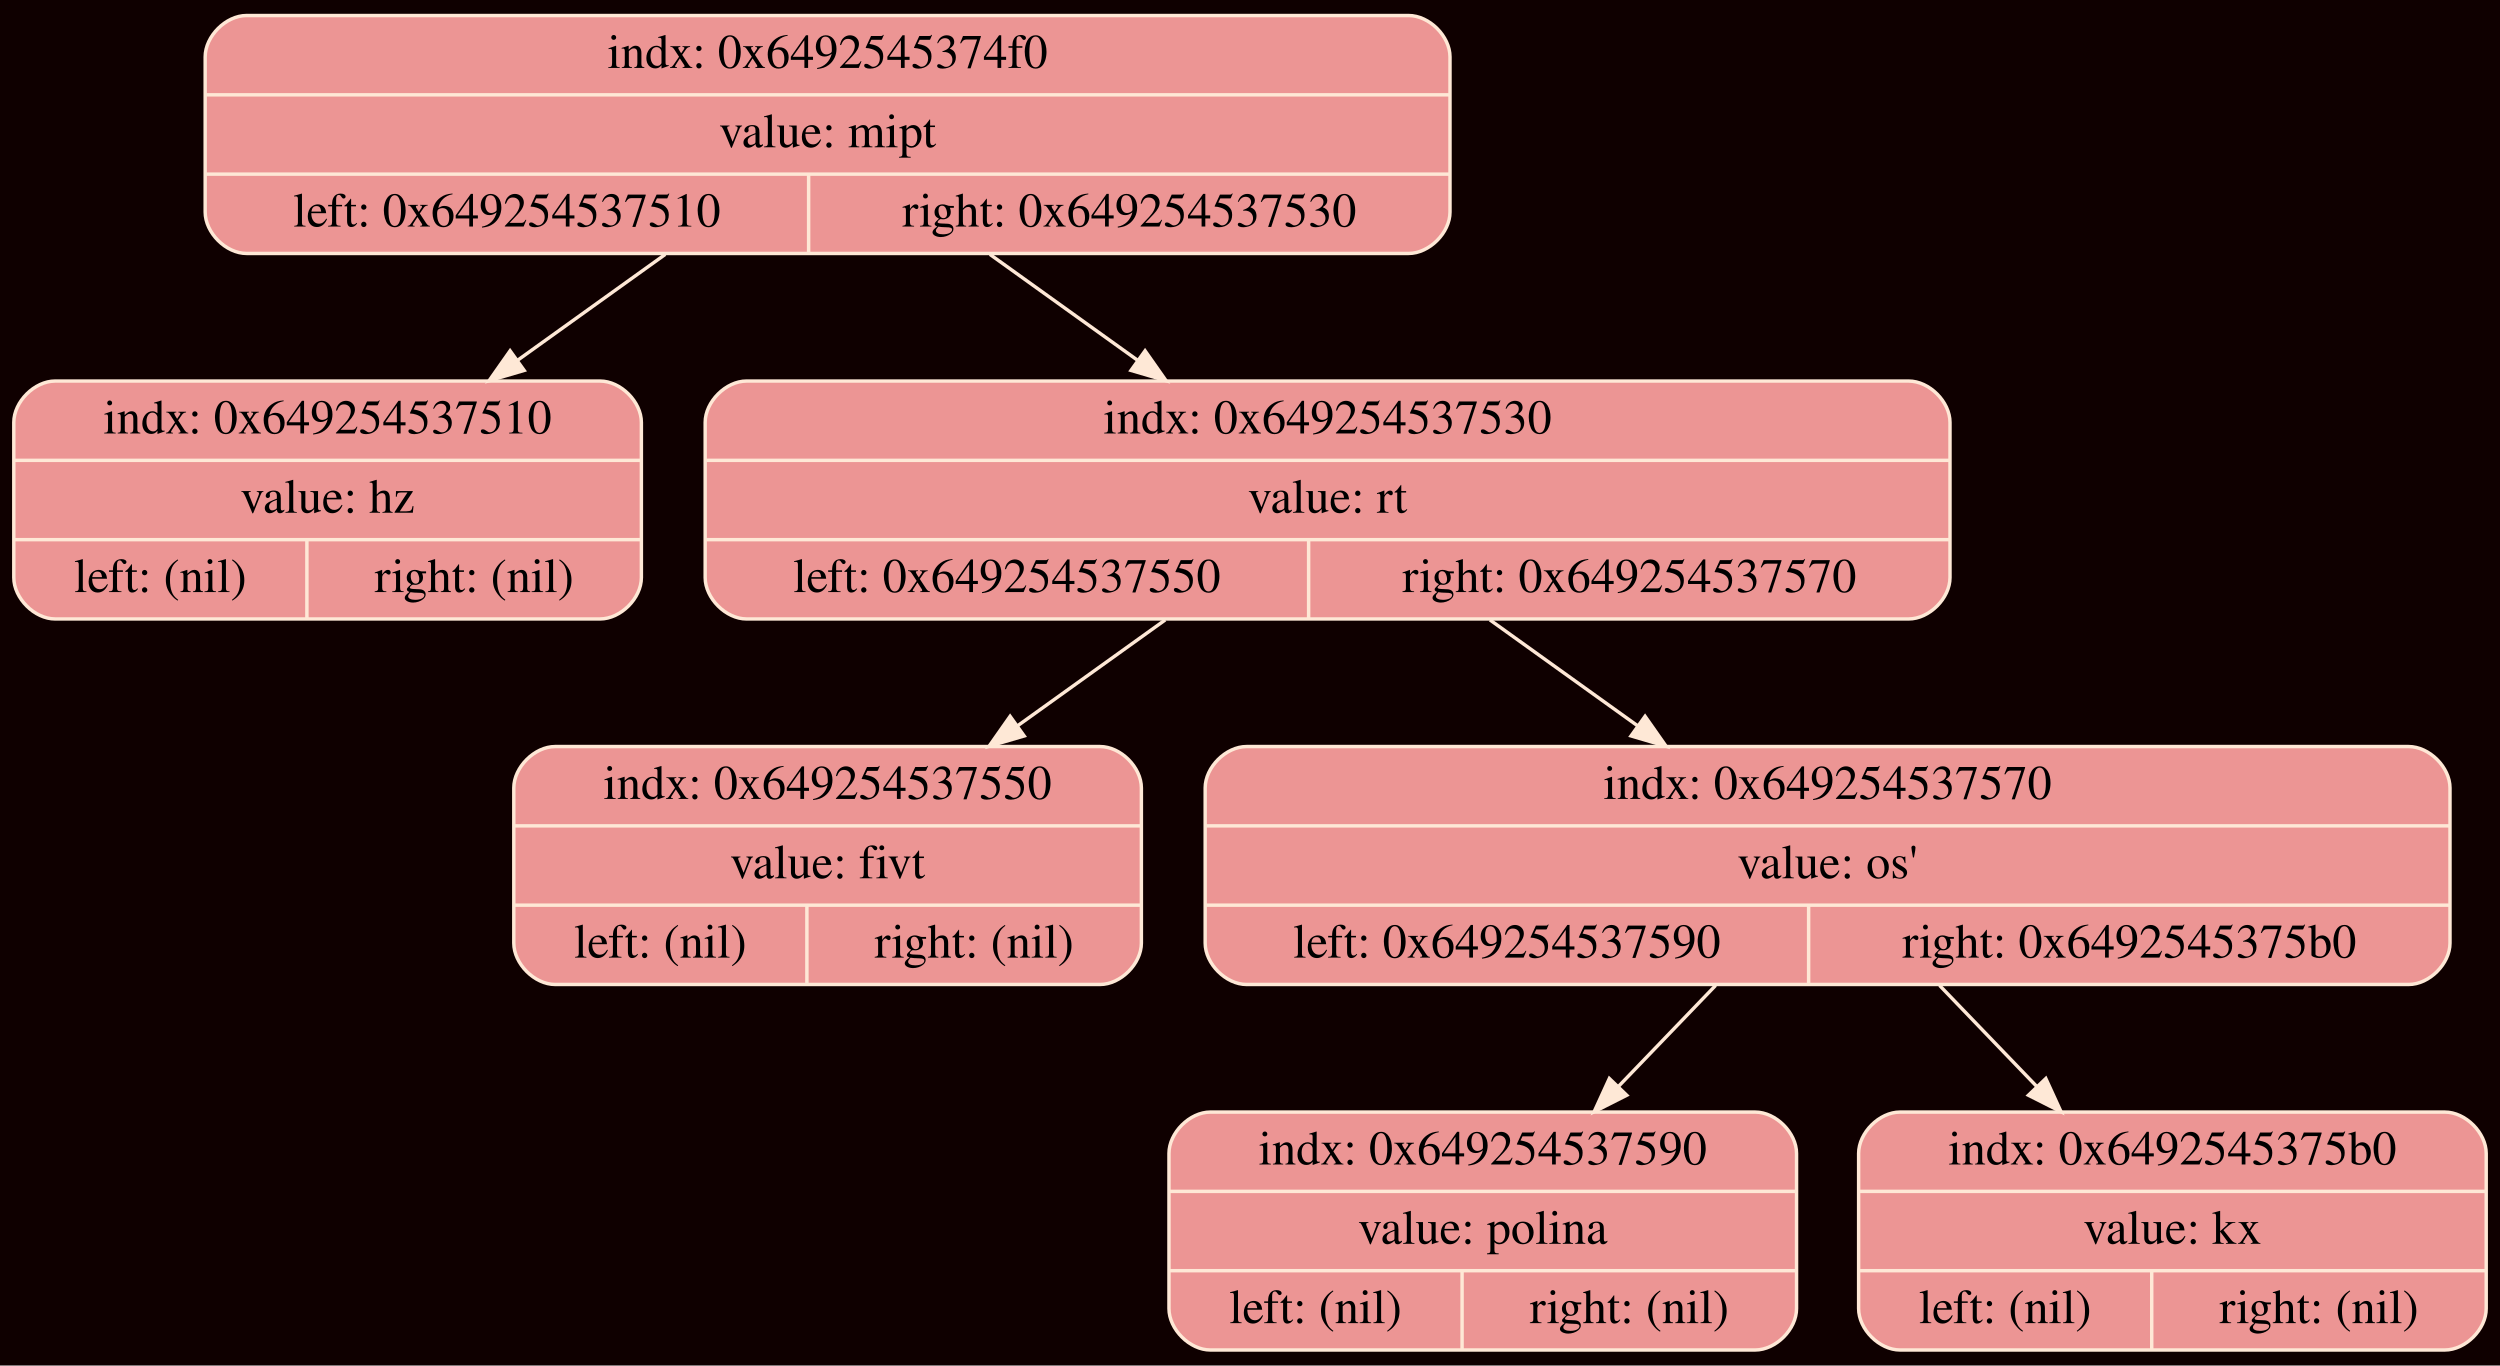
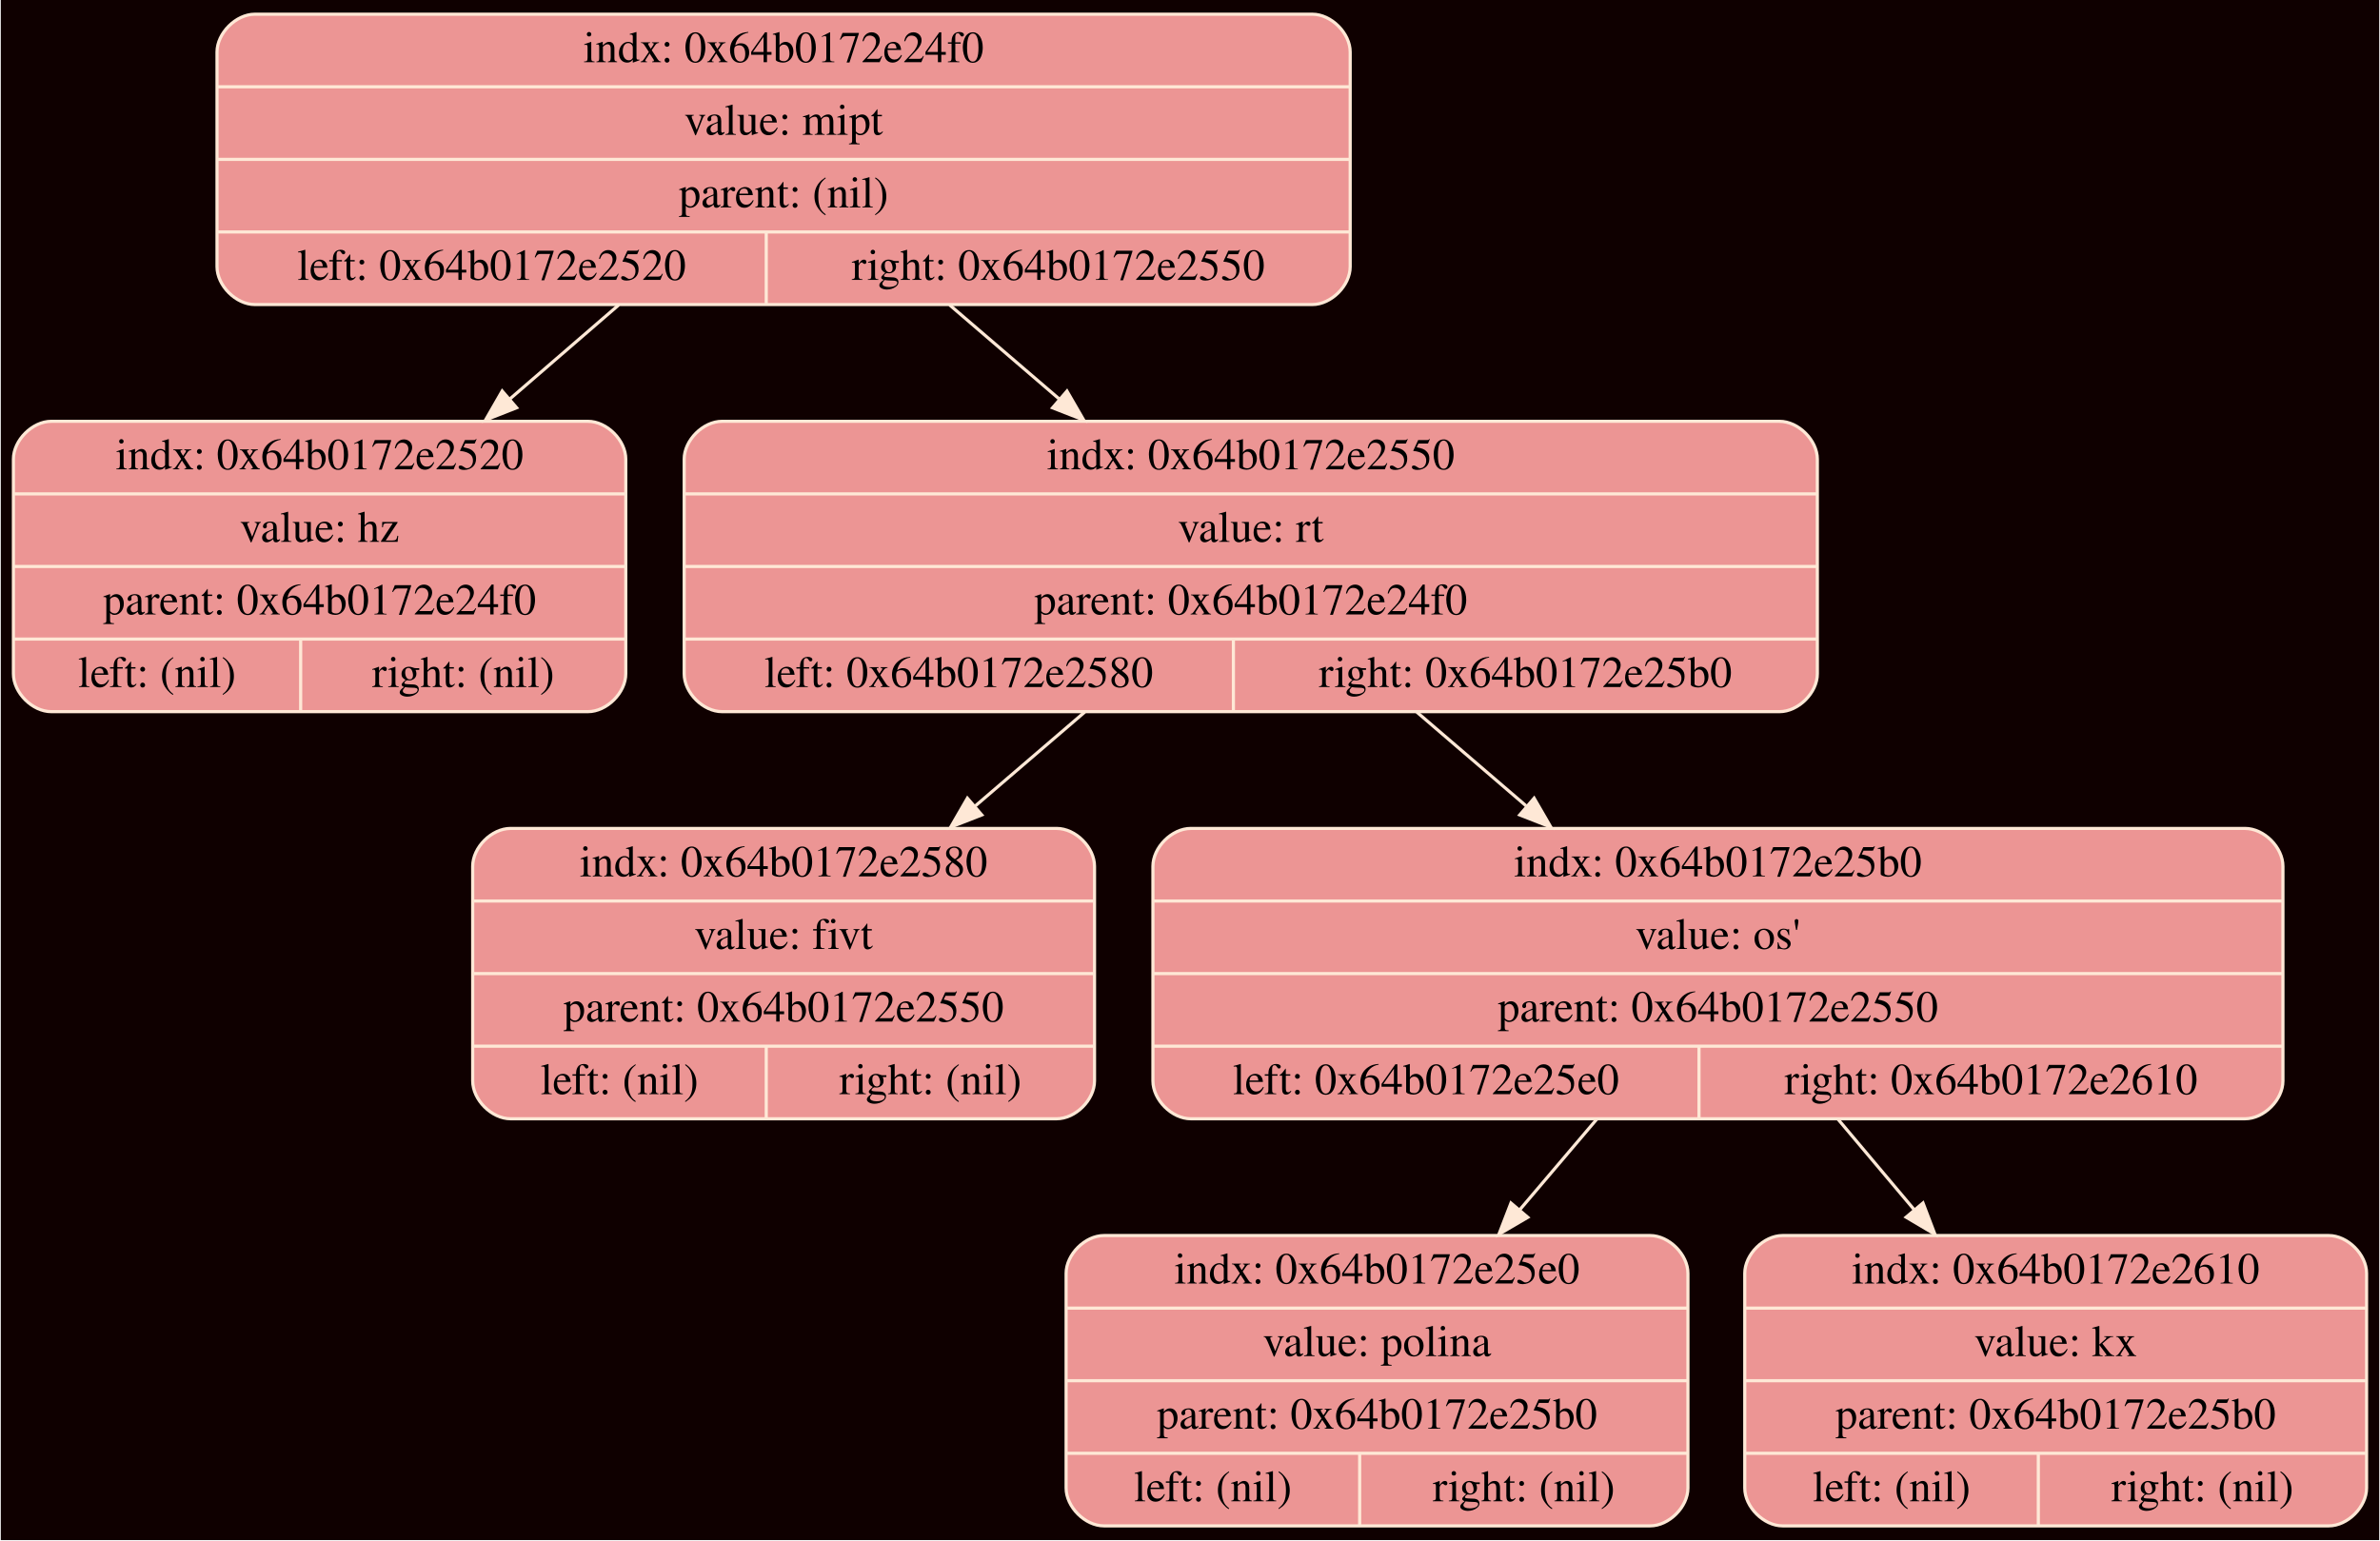
- <svg xmlns="http://www.w3.org/2000/svg" width="725pt" height="396pt" viewBox="0.00 0.00 725.00 396.00">
-   <g id="graph0" class="graph" transform="scale(1 1) rotate(0) translate(4 392)">
-     <polygon fill="#0f0000" stroke="transparent" points="-4,4 -4,-392 721,-392 721,4 -4,4" />
+ <svg xmlns="http://www.w3.org/2000/svg" width="754pt" height="488pt" viewBox="0.00 0.00 753.50 488.00">
+   <g id="graph0" class="graph" transform="scale(1 1) rotate(0) translate(4 484)">
+     <polygon fill="#0f0000" stroke="transparent" points="-4,4 -4,-484 749.5,-484 749.5,4 -4,4" />
    <g id="node1" class="node">
-       <path fill="#ec9594" stroke="#fee8d6" d="M67.5,-318.5C67.5,-318.5 404.5,-318.5 404.5,-318.5 410.5,-318.5 416.5,-324.5 416.5,-330.5 416.5,-330.5 416.5,-375.5 416.5,-375.5 416.5,-381.5 410.5,-387.5 404.5,-387.5 404.5,-387.5 67.5,-387.5 67.5,-387.5 61.5,-387.5 55.5,-381.5 55.5,-375.5 55.5,-375.5 55.5,-330.5 55.5,-330.5 55.5,-324.5 61.5,-318.5 67.5,-318.5" />
-       <text text-anchor="middle" x="236" y="-372.3" font-family="Times,serif" font-size="14.00">indx: 0x6492545374f0</text>
-       <polyline fill="none" stroke="#fee8d6" points="55.5,-364.5 416.5,-364.5 " />
-       <text text-anchor="middle" x="236" y="-349.3" font-family="Times,serif" font-size="14.00">value: mipt</text>
-       <polyline fill="none" stroke="#fee8d6" points="55.5,-341.5 416.5,-341.5 " />
-       <text text-anchor="middle" x="143" y="-326.3" font-family="Times,serif" font-size="14.00">left: 0x649254537510</text>
-       <polyline fill="none" stroke="#fee8d6" points="230.5,-318.5 230.5,-341.5 " />
-       <text text-anchor="middle" x="323.5" y="-326.3" font-family="Times,serif" font-size="14.00">right: 0x649254537530</text>
+       <path fill="#ec9594" stroke="#fee8d6" d="M76.5,-387.5C76.5,-387.5 411.5,-387.5 411.5,-387.5 417.5,-387.5 423.5,-393.5 423.5,-399.5 423.5,-399.5 423.5,-467.5 423.5,-467.5 423.5,-473.5 417.5,-479.5 411.5,-479.5 411.5,-479.5 76.5,-479.5 76.5,-479.5 70.5,-479.5 64.5,-473.5 64.5,-467.5 64.5,-467.5 64.5,-399.5 64.5,-399.5 64.5,-393.5 70.5,-387.5 76.5,-387.5" />
+       <text text-anchor="middle" x="244" y="-464.3" font-family="Times,serif" font-size="14.00">indx: 0x64b0172e24f0</text>
+       <polyline fill="none" stroke="#fee8d6" points="64.5,-456.5 423.5,-456.5 " />
+       <text text-anchor="middle" x="244" y="-441.3" font-family="Times,serif" font-size="14.00">value: mipt</text>
+       <polyline fill="none" stroke="#fee8d6" points="64.5,-433.5 423.5,-433.5 " />
+       <text text-anchor="middle" x="244" y="-418.3" font-family="Times,serif" font-size="14.00">parent: (nil)</text>
+       <polyline fill="none" stroke="#fee8d6" points="64.5,-410.5 423.5,-410.5 " />
+       <text text-anchor="middle" x="151.5" y="-395.3" font-family="Times,serif" font-size="14.00">left: 0x64b0172e2520</text>
+       <polyline fill="none" stroke="#fee8d6" points="238.5,-387.5 238.5,-410.5 " />
+       <text text-anchor="middle" x="331" y="-395.3" font-family="Times,serif" font-size="14.00">right: 0x64b0172e2550</text>
    </g>
    <g id="node2" class="node">
-       <path fill="#ec9594" stroke="#fee8d6" d="M12,-212.5C12,-212.5 170,-212.5 170,-212.5 176,-212.5 182,-218.5 182,-224.5 182,-224.5 182,-269.5 182,-269.5 182,-275.5 176,-281.5 170,-281.5 170,-281.5 12,-281.5 12,-281.5 6,-281.5 0,-275.5 0,-269.5 0,-269.5 0,-224.5 0,-224.5 0,-218.5 6,-212.5 12,-212.5" />
-       <text text-anchor="middle" x="91" y="-266.3" font-family="Times,serif" font-size="14.00">indx: 0x649254537510</text>
-       <polyline fill="none" stroke="#fee8d6" points="0,-258.5 182,-258.5 " />
-       <text text-anchor="middle" x="91" y="-243.3" font-family="Times,serif" font-size="14.00">value: hz</text>
-       <polyline fill="none" stroke="#fee8d6" points="0,-235.5 182,-235.5 " />
-       <text text-anchor="middle" x="42.5" y="-220.3" font-family="Times,serif" font-size="14.00">left: (nil)</text>
-       <polyline fill="none" stroke="#fee8d6" points="85,-212.5 85,-235.5 " />
-       <text text-anchor="middle" x="133.5" y="-220.3" font-family="Times,serif" font-size="14.00">right: (nil)</text>
+       <path fill="#ec9594" stroke="#fee8d6" d="M12,-258.5C12,-258.5 182,-258.5 182,-258.5 188,-258.5 194,-264.5 194,-270.5 194,-270.5 194,-338.5 194,-338.5 194,-344.5 188,-350.5 182,-350.5 182,-350.5 12,-350.5 12,-350.5 6,-350.5 0,-344.5 0,-338.5 0,-338.5 0,-270.5 0,-270.5 0,-264.5 6,-258.5 12,-258.5" />
+       <text text-anchor="middle" x="97" y="-335.3" font-family="Times,serif" font-size="14.00">indx: 0x64b0172e2520</text>
+       <polyline fill="none" stroke="#fee8d6" points="0,-327.5 194,-327.5 " />
+       <text text-anchor="middle" x="97" y="-312.3" font-family="Times,serif" font-size="14.00">value: hz</text>
+       <polyline fill="none" stroke="#fee8d6" points="0,-304.5 194,-304.5 " />
+       <text text-anchor="middle" x="97" y="-289.3" font-family="Times,serif" font-size="14.00">parent: 0x64b0172e24f0</text>
+       <polyline fill="none" stroke="#fee8d6" points="0,-281.5 194,-281.5 " />
+       <text text-anchor="middle" x="45.5" y="-266.3" font-family="Times,serif" font-size="14.00">left: (nil)</text>
+       <polyline fill="none" stroke="#fee8d6" points="91,-258.5 91,-281.5 " />
+       <text text-anchor="middle" x="142.5" y="-266.3" font-family="Times,serif" font-size="14.00">right: (nil)</text>
    </g>
    <g id="edge1" class="edge">
-       <path fill="none" stroke="#fee8d6" d="M188.92,-318.23C175.24,-308.42 160.16,-297.61 146.03,-287.47" />
-       <polygon fill="#fee8d6" stroke="#fee8d6" points="148.01,-284.58 137.84,-281.6 143.93,-290.27 148.01,-284.58" />
+       <path fill="none" stroke="#fee8d6" d="M191.76,-387.37C180.63,-377.75 168.79,-367.52 157.38,-357.67" />
+       <polygon fill="#fee8d6" stroke="#fee8d6" points="159.42,-354.8 149.57,-350.92 154.85,-360.1 159.42,-354.8" />
    </g>
    <g id="node3" class="node">
-       <path fill="#ec9594" stroke="#fee8d6" d="M212.5,-212.5C212.5,-212.5 549.5,-212.5 549.5,-212.5 555.5,-212.5 561.5,-218.5 561.5,-224.5 561.5,-224.5 561.5,-269.5 561.5,-269.5 561.5,-275.5 555.5,-281.5 549.5,-281.5 549.5,-281.5 212.5,-281.5 212.5,-281.5 206.5,-281.5 200.5,-275.5 200.5,-269.5 200.5,-269.5 200.5,-224.5 200.5,-224.5 200.5,-218.5 206.5,-212.5 212.5,-212.5" />
-       <text text-anchor="middle" x="381" y="-266.3" font-family="Times,serif" font-size="14.00">indx: 0x649254537530</text>
-       <polyline fill="none" stroke="#fee8d6" points="200.5,-258.5 561.5,-258.5 " />
-       <text text-anchor="middle" x="381" y="-243.3" font-family="Times,serif" font-size="14.00">value: rt</text>
-       <polyline fill="none" stroke="#fee8d6" points="200.5,-235.5 561.5,-235.5 " />
-       <text text-anchor="middle" x="288" y="-220.3" font-family="Times,serif" font-size="14.00">left: 0x649254537550</text>
-       <polyline fill="none" stroke="#fee8d6" points="375.5,-212.5 375.5,-235.5 " />
-       <text text-anchor="middle" x="468.5" y="-220.3" font-family="Times,serif" font-size="14.00">right: 0x649254537570</text>
+       <path fill="#ec9594" stroke="#fee8d6" d="M224.5,-258.5C224.5,-258.5 559.5,-258.5 559.5,-258.5 565.5,-258.5 571.5,-264.5 571.5,-270.5 571.5,-270.5 571.5,-338.5 571.5,-338.5 571.5,-344.5 565.5,-350.5 559.5,-350.5 559.5,-350.5 224.5,-350.5 224.5,-350.5 218.5,-350.5 212.5,-344.5 212.5,-338.5 212.5,-338.5 212.5,-270.5 212.5,-270.5 212.5,-264.5 218.5,-258.5 224.5,-258.5" />
+       <text text-anchor="middle" x="392" y="-335.3" font-family="Times,serif" font-size="14.00">indx: 0x64b0172e2550</text>
+       <polyline fill="none" stroke="#fee8d6" points="212.5,-327.5 571.5,-327.5 " />
+       <text text-anchor="middle" x="392" y="-312.3" font-family="Times,serif" font-size="14.00">value: rt</text>
+       <polyline fill="none" stroke="#fee8d6" points="212.5,-304.5 571.5,-304.5 " />
+       <text text-anchor="middle" x="392" y="-289.3" font-family="Times,serif" font-size="14.00">parent: 0x64b0172e24f0</text>
+       <polyline fill="none" stroke="#fee8d6" points="212.5,-281.5 571.5,-281.5 " />
+       <text text-anchor="middle" x="299.5" y="-266.3" font-family="Times,serif" font-size="14.00">left: 0x64b0172e2580</text>
+       <polyline fill="none" stroke="#fee8d6" points="386.5,-258.5 386.5,-281.5 " />
+       <text text-anchor="middle" x="479" y="-266.3" font-family="Times,serif" font-size="14.00">right: 0x64b0172e25b0</text>
    </g>
    <g id="edge2" class="edge">
-       <path fill="none" stroke="#fee8d6" d="M283.08,-318.23C296.76,-308.42 311.84,-297.61 325.97,-287.47" />
-       <polygon fill="#fee8d6" stroke="#fee8d6" points="328.07,-290.27 334.16,-281.6 323.99,-284.58 328.07,-290.27" />
+       <path fill="none" stroke="#fee8d6" d="M296.6,-387.37C307.8,-377.75 319.72,-367.52 331.21,-357.67" />
+       <polygon fill="#fee8d6" stroke="#fee8d6" points="333.77,-360.08 339.07,-350.92 329.21,-354.77 333.77,-360.08" />
    </g>
    <g id="node4" class="node">
-       <path fill="#ec9594" stroke="#fee8d6" d="M157,-106.5C157,-106.5 315,-106.5 315,-106.5 321,-106.5 327,-112.5 327,-118.5 327,-118.5 327,-163.5 327,-163.5 327,-169.5 321,-175.5 315,-175.5 315,-175.5 157,-175.5 157,-175.5 151,-175.5 145,-169.5 145,-163.5 145,-163.5 145,-118.5 145,-118.5 145,-112.5 151,-106.5 157,-106.5" />
-       <text text-anchor="middle" x="236" y="-160.3" font-family="Times,serif" font-size="14.00">indx: 0x649254537550</text>
-       <polyline fill="none" stroke="#fee8d6" points="145,-152.5 327,-152.5 " />
-       <text text-anchor="middle" x="236" y="-137.3" font-family="Times,serif" font-size="14.00">value: fivt</text>
-       <polyline fill="none" stroke="#fee8d6" points="145,-129.5 327,-129.5 " />
-       <text text-anchor="middle" x="187.5" y="-114.3" font-family="Times,serif" font-size="14.00">left: (nil)</text>
-       <polyline fill="none" stroke="#fee8d6" points="230,-106.5 230,-129.5 " />
-       <text text-anchor="middle" x="278.5" y="-114.3" font-family="Times,serif" font-size="14.00">right: (nil)</text>
+       <path fill="#ec9594" stroke="#fee8d6" d="M157.5,-129.5C157.5,-129.5 330.5,-129.5 330.5,-129.5 336.5,-129.5 342.5,-135.5 342.5,-141.5 342.5,-141.5 342.5,-209.5 342.5,-209.5 342.5,-215.5 336.5,-221.5 330.5,-221.5 330.5,-221.5 157.5,-221.5 157.5,-221.5 151.5,-221.5 145.5,-215.5 145.5,-209.5 145.5,-209.5 145.5,-141.5 145.5,-141.5 145.5,-135.5 151.5,-129.5 157.5,-129.5" />
+       <text text-anchor="middle" x="244" y="-206.3" font-family="Times,serif" font-size="14.00">indx: 0x64b0172e2580</text>
+       <polyline fill="none" stroke="#fee8d6" points="145.5,-198.5 342.5,-198.5 " />
+       <text text-anchor="middle" x="244" y="-183.3" font-family="Times,serif" font-size="14.00">value: fivt</text>
+       <polyline fill="none" stroke="#fee8d6" points="145.5,-175.5 342.5,-175.5 " />
+       <text text-anchor="middle" x="244" y="-160.3" font-family="Times,serif" font-size="14.00">parent: 0x64b0172e2550</text>
+       <polyline fill="none" stroke="#fee8d6" points="145.5,-152.5 342.5,-152.5 " />
+       <text text-anchor="middle" x="192" y="-137.3" font-family="Times,serif" font-size="14.00">left: (nil)</text>
+       <polyline fill="none" stroke="#fee8d6" points="238.5,-129.5 238.5,-152.5 " />
+       <text text-anchor="middle" x="290.5" y="-137.3" font-family="Times,serif" font-size="14.00">right: (nil)</text>
    </g>
    <g id="edge3" class="edge">
-       <path fill="none" stroke="#fee8d6" d="M333.92,-212.23C320.24,-202.42 305.16,-191.61 291.03,-181.47" />
-       <polygon fill="#fee8d6" stroke="#fee8d6" points="293.01,-178.58 282.84,-175.6 288.93,-184.27 293.01,-178.58" />
+       <path fill="none" stroke="#fee8d6" d="M339.4,-258.37C328.2,-248.75 316.28,-238.52 304.79,-228.67" />
+       <polygon fill="#fee8d6" stroke="#fee8d6" points="306.79,-225.77 296.93,-221.92 302.23,-231.08 306.79,-225.77" />
    </g>
    <g id="node5" class="node">
-       <path fill="#ec9594" stroke="#fee8d6" d="M357.5,-106.5C357.5,-106.5 694.5,-106.5 694.5,-106.5 700.5,-106.5 706.5,-112.5 706.5,-118.5 706.5,-118.5 706.5,-163.5 706.5,-163.5 706.5,-169.5 700.5,-175.5 694.5,-175.5 694.5,-175.5 357.5,-175.5 357.5,-175.5 351.5,-175.5 345.5,-169.5 345.5,-163.5 345.5,-163.5 345.5,-118.5 345.5,-118.5 345.5,-112.5 351.5,-106.5 357.5,-106.5" />
-       <text text-anchor="middle" x="526" y="-160.3" font-family="Times,serif" font-size="14.00">indx: 0x649254537570</text>
-       <polyline fill="none" stroke="#fee8d6" points="345.5,-152.5 706.5,-152.5 " />
-       <text text-anchor="middle" x="526" y="-137.3" font-family="Times,serif" font-size="14.00">value: os'</text>
-       <polyline fill="none" stroke="#fee8d6" points="345.5,-129.5 706.5,-129.5 " />
-       <text text-anchor="middle" x="433" y="-114.3" font-family="Times,serif" font-size="14.00">left: 0x649254537590</text>
-       <polyline fill="none" stroke="#fee8d6" points="520.5,-106.5 520.5,-129.5 " />
-       <text text-anchor="middle" x="613.5" y="-114.3" font-family="Times,serif" font-size="14.00">right: 0x6492545375b0</text>
+       <path fill="#ec9594" stroke="#fee8d6" d="M373,-129.5C373,-129.5 707,-129.5 707,-129.5 713,-129.5 719,-135.5 719,-141.5 719,-141.5 719,-209.5 719,-209.5 719,-215.5 713,-221.5 707,-221.5 707,-221.5 373,-221.5 373,-221.5 367,-221.5 361,-215.5 361,-209.5 361,-209.5 361,-141.5 361,-141.5 361,-135.5 367,-129.5 373,-129.5" />
+       <text text-anchor="middle" x="540" y="-206.3" font-family="Times,serif" font-size="14.00">indx: 0x64b0172e25b0</text>
+       <polyline fill="none" stroke="#fee8d6" points="361,-198.5 719,-198.5 " />
+       <text text-anchor="middle" x="540" y="-183.3" font-family="Times,serif" font-size="14.00">value: os'</text>
+       <polyline fill="none" stroke="#fee8d6" points="361,-175.5 719,-175.5 " />
+       <text text-anchor="middle" x="540" y="-160.3" font-family="Times,serif" font-size="14.00">parent: 0x64b0172e2550</text>
+       <polyline fill="none" stroke="#fee8d6" points="361,-152.5 719,-152.5 " />
+       <text text-anchor="middle" x="447.5" y="-137.3" font-family="Times,serif" font-size="14.00">left: 0x64b0172e25e0</text>
+       <polyline fill="none" stroke="#fee8d6" points="534,-129.5 534,-152.5 " />
+       <text text-anchor="middle" x="626.5" y="-137.3" font-family="Times,serif" font-size="14.00">right: 0x64b0172e2610</text>
    </g>
    <g id="edge4" class="edge">
-       <path fill="none" stroke="#fee8d6" d="M428.08,-212.23C441.76,-202.42 456.84,-191.61 470.97,-181.47" />
-       <polygon fill="#fee8d6" stroke="#fee8d6" points="473.07,-184.27 479.16,-175.6 468.99,-178.58 473.07,-184.27" />
+       <path fill="none" stroke="#fee8d6" d="M444.6,-258.37C455.8,-248.75 467.72,-238.52 479.21,-228.67" />
+       <polygon fill="#fee8d6" stroke="#fee8d6" points="481.77,-231.08 487.07,-221.92 477.21,-225.77 481.77,-231.08" />
    </g>
    <g id="node6" class="node">
-       <path fill="#ec9594" stroke="#fee8d6" d="M347,-0.5C347,-0.5 505,-0.5 505,-0.5 511,-0.5 517,-6.5 517,-12.5 517,-12.5 517,-57.5 517,-57.5 517,-63.5 511,-69.5 505,-69.5 505,-69.5 347,-69.5 347,-69.5 341,-69.5 335,-63.5 335,-57.5 335,-57.5 335,-12.5 335,-12.5 335,-6.5 341,-0.5 347,-0.5" />
-       <text text-anchor="middle" x="426" y="-54.3" font-family="Times,serif" font-size="14.00">indx: 0x649254537590</text>
-       <polyline fill="none" stroke="#fee8d6" points="335,-46.5 517,-46.5 " />
-       <text text-anchor="middle" x="426" y="-31.3" font-family="Times,serif" font-size="14.00">value: polina</text>
-       <polyline fill="none" stroke="#fee8d6" points="335,-23.5 517,-23.5 " />
-       <text text-anchor="middle" x="377.5" y="-8.3" font-family="Times,serif" font-size="14.00">left: (nil)</text>
-       <polyline fill="none" stroke="#fee8d6" points="420,-0.5 420,-23.5 " />
-       <text text-anchor="middle" x="468.5" y="-8.3" font-family="Times,serif" font-size="14.00">right: (nil)</text>
+       <path fill="#ec9594" stroke="#fee8d6" d="M345.5,-0.5C345.5,-0.5 518.5,-0.5 518.5,-0.5 524.5,-0.5 530.5,-6.5 530.5,-12.5 530.5,-12.5 530.5,-80.5 530.5,-80.5 530.5,-86.5 524.5,-92.5 518.5,-92.5 518.5,-92.5 345.5,-92.5 345.5,-92.5 339.5,-92.5 333.5,-86.5 333.5,-80.5 333.5,-80.5 333.5,-12.5 333.5,-12.5 333.5,-6.5 339.5,-0.5 345.5,-0.5" />
+       <text text-anchor="middle" x="432" y="-77.3" font-family="Times,serif" font-size="14.00">indx: 0x64b0172e25e0</text>
+       <polyline fill="none" stroke="#fee8d6" points="333.5,-69.5 530.5,-69.5 " />
+       <text text-anchor="middle" x="432" y="-54.3" font-family="Times,serif" font-size="14.00">value: polina</text>
+       <polyline fill="none" stroke="#fee8d6" points="333.5,-46.5 530.5,-46.5 " />
+       <text text-anchor="middle" x="432" y="-31.3" font-family="Times,serif" font-size="14.00">parent: 0x64b0172e25b0</text>
+       <polyline fill="none" stroke="#fee8d6" points="333.5,-23.5 530.5,-23.5 " />
+       <text text-anchor="middle" x="380" y="-8.3" font-family="Times,serif" font-size="14.00">left: (nil)</text>
+       <polyline fill="none" stroke="#fee8d6" points="426.5,-0.5 426.5,-23.5 " />
+       <text text-anchor="middle" x="478.5" y="-8.3" font-family="Times,serif" font-size="14.00">right: (nil)</text>
    </g>
    <g id="edge5" class="edge">
-       <path fill="none" stroke="#fee8d6" d="M493.53,-106.23C484.53,-96.88 474.67,-86.62 465.32,-76.9" />
-       <polygon fill="#fee8d6" stroke="#fee8d6" points="467.76,-74.38 458.3,-69.6 462.71,-79.23 467.76,-74.38" />
+       <path fill="none" stroke="#fee8d6" d="M501.62,-129.37C493.76,-120.12 485.41,-110.31 477.33,-100.8" />
+       <polygon fill="#fee8d6" stroke="#fee8d6" points="479.77,-98.27 470.62,-92.92 474.43,-102.8 479.77,-98.27" />
    </g>
    <g id="node7" class="node">
-       <path fill="#ec9594" stroke="#fee8d6" d="M547,-0.5C547,-0.5 705,-0.5 705,-0.5 711,-0.5 717,-6.5 717,-12.5 717,-12.5 717,-57.5 717,-57.5 717,-63.5 711,-69.5 705,-69.5 705,-69.5 547,-69.5 547,-69.5 541,-69.5 535,-63.5 535,-57.5 535,-57.5 535,-12.5 535,-12.5 535,-6.5 541,-0.5 547,-0.5" />
-       <text text-anchor="middle" x="626" y="-54.3" font-family="Times,serif" font-size="14.00">indx: 0x6492545375b0</text>
-       <polyline fill="none" stroke="#fee8d6" points="535,-46.5 717,-46.5 " />
-       <text text-anchor="middle" x="626" y="-31.3" font-family="Times,serif" font-size="14.00">value: kx</text>
-       <polyline fill="none" stroke="#fee8d6" points="535,-23.5 717,-23.5 " />
-       <text text-anchor="middle" x="577.5" y="-8.3" font-family="Times,serif" font-size="14.00">left: (nil)</text>
-       <polyline fill="none" stroke="#fee8d6" points="620,-0.5 620,-23.5 " />
-       <text text-anchor="middle" x="668.5" y="-8.3" font-family="Times,serif" font-size="14.00">right: (nil)</text>
+       <path fill="#ec9594" stroke="#fee8d6" d="M560.5,-0.5C560.5,-0.5 733.5,-0.5 733.5,-0.5 739.5,-0.5 745.5,-6.5 745.5,-12.5 745.5,-12.5 745.5,-80.5 745.5,-80.5 745.5,-86.5 739.5,-92.5 733.5,-92.5 733.5,-92.5 560.5,-92.5 560.5,-92.5 554.5,-92.5 548.5,-86.5 548.5,-80.5 548.5,-80.5 548.5,-12.5 548.5,-12.5 548.5,-6.5 554.5,-0.5 560.5,-0.5" />
+       <text text-anchor="middle" x="647" y="-77.3" font-family="Times,serif" font-size="14.00">indx: 0x64b0172e2610</text>
+       <polyline fill="none" stroke="#fee8d6" points="548.5,-69.5 745.5,-69.5 " />
+       <text text-anchor="middle" x="647" y="-54.3" font-family="Times,serif" font-size="14.00">value: kx</text>
+       <polyline fill="none" stroke="#fee8d6" points="548.5,-46.5 745.5,-46.5 " />
+       <text text-anchor="middle" x="647" y="-31.3" font-family="Times,serif" font-size="14.00">parent: 0x64b0172e25b0</text>
+       <polyline fill="none" stroke="#fee8d6" points="548.5,-23.5 745.5,-23.5 " />
+       <text text-anchor="middle" x="595" y="-8.3" font-family="Times,serif" font-size="14.00">left: (nil)</text>
+       <polyline fill="none" stroke="#fee8d6" points="641.5,-0.5 641.5,-23.5 " />
+       <text text-anchor="middle" x="693.5" y="-8.3" font-family="Times,serif" font-size="14.00">right: (nil)</text>
    </g>
    <g id="edge6" class="edge">
-       <path fill="none" stroke="#fee8d6" d="M558.47,-106.23C567.47,-96.88 577.33,-86.62 586.68,-76.9" />
-       <polygon fill="#fee8d6" stroke="#fee8d6" points="589.29,-79.23 593.7,-69.6 584.24,-74.38 589.29,-79.23" />
+       <path fill="none" stroke="#fee8d6" d="M578.03,-129.37C585.82,-120.12 594.08,-110.31 602.09,-100.8" />
+       <polygon fill="#fee8d6" stroke="#fee8d6" points="604.97,-102.82 608.74,-92.92 599.62,-98.31 604.97,-102.82" />
    </g>
  </g>
</svg>
